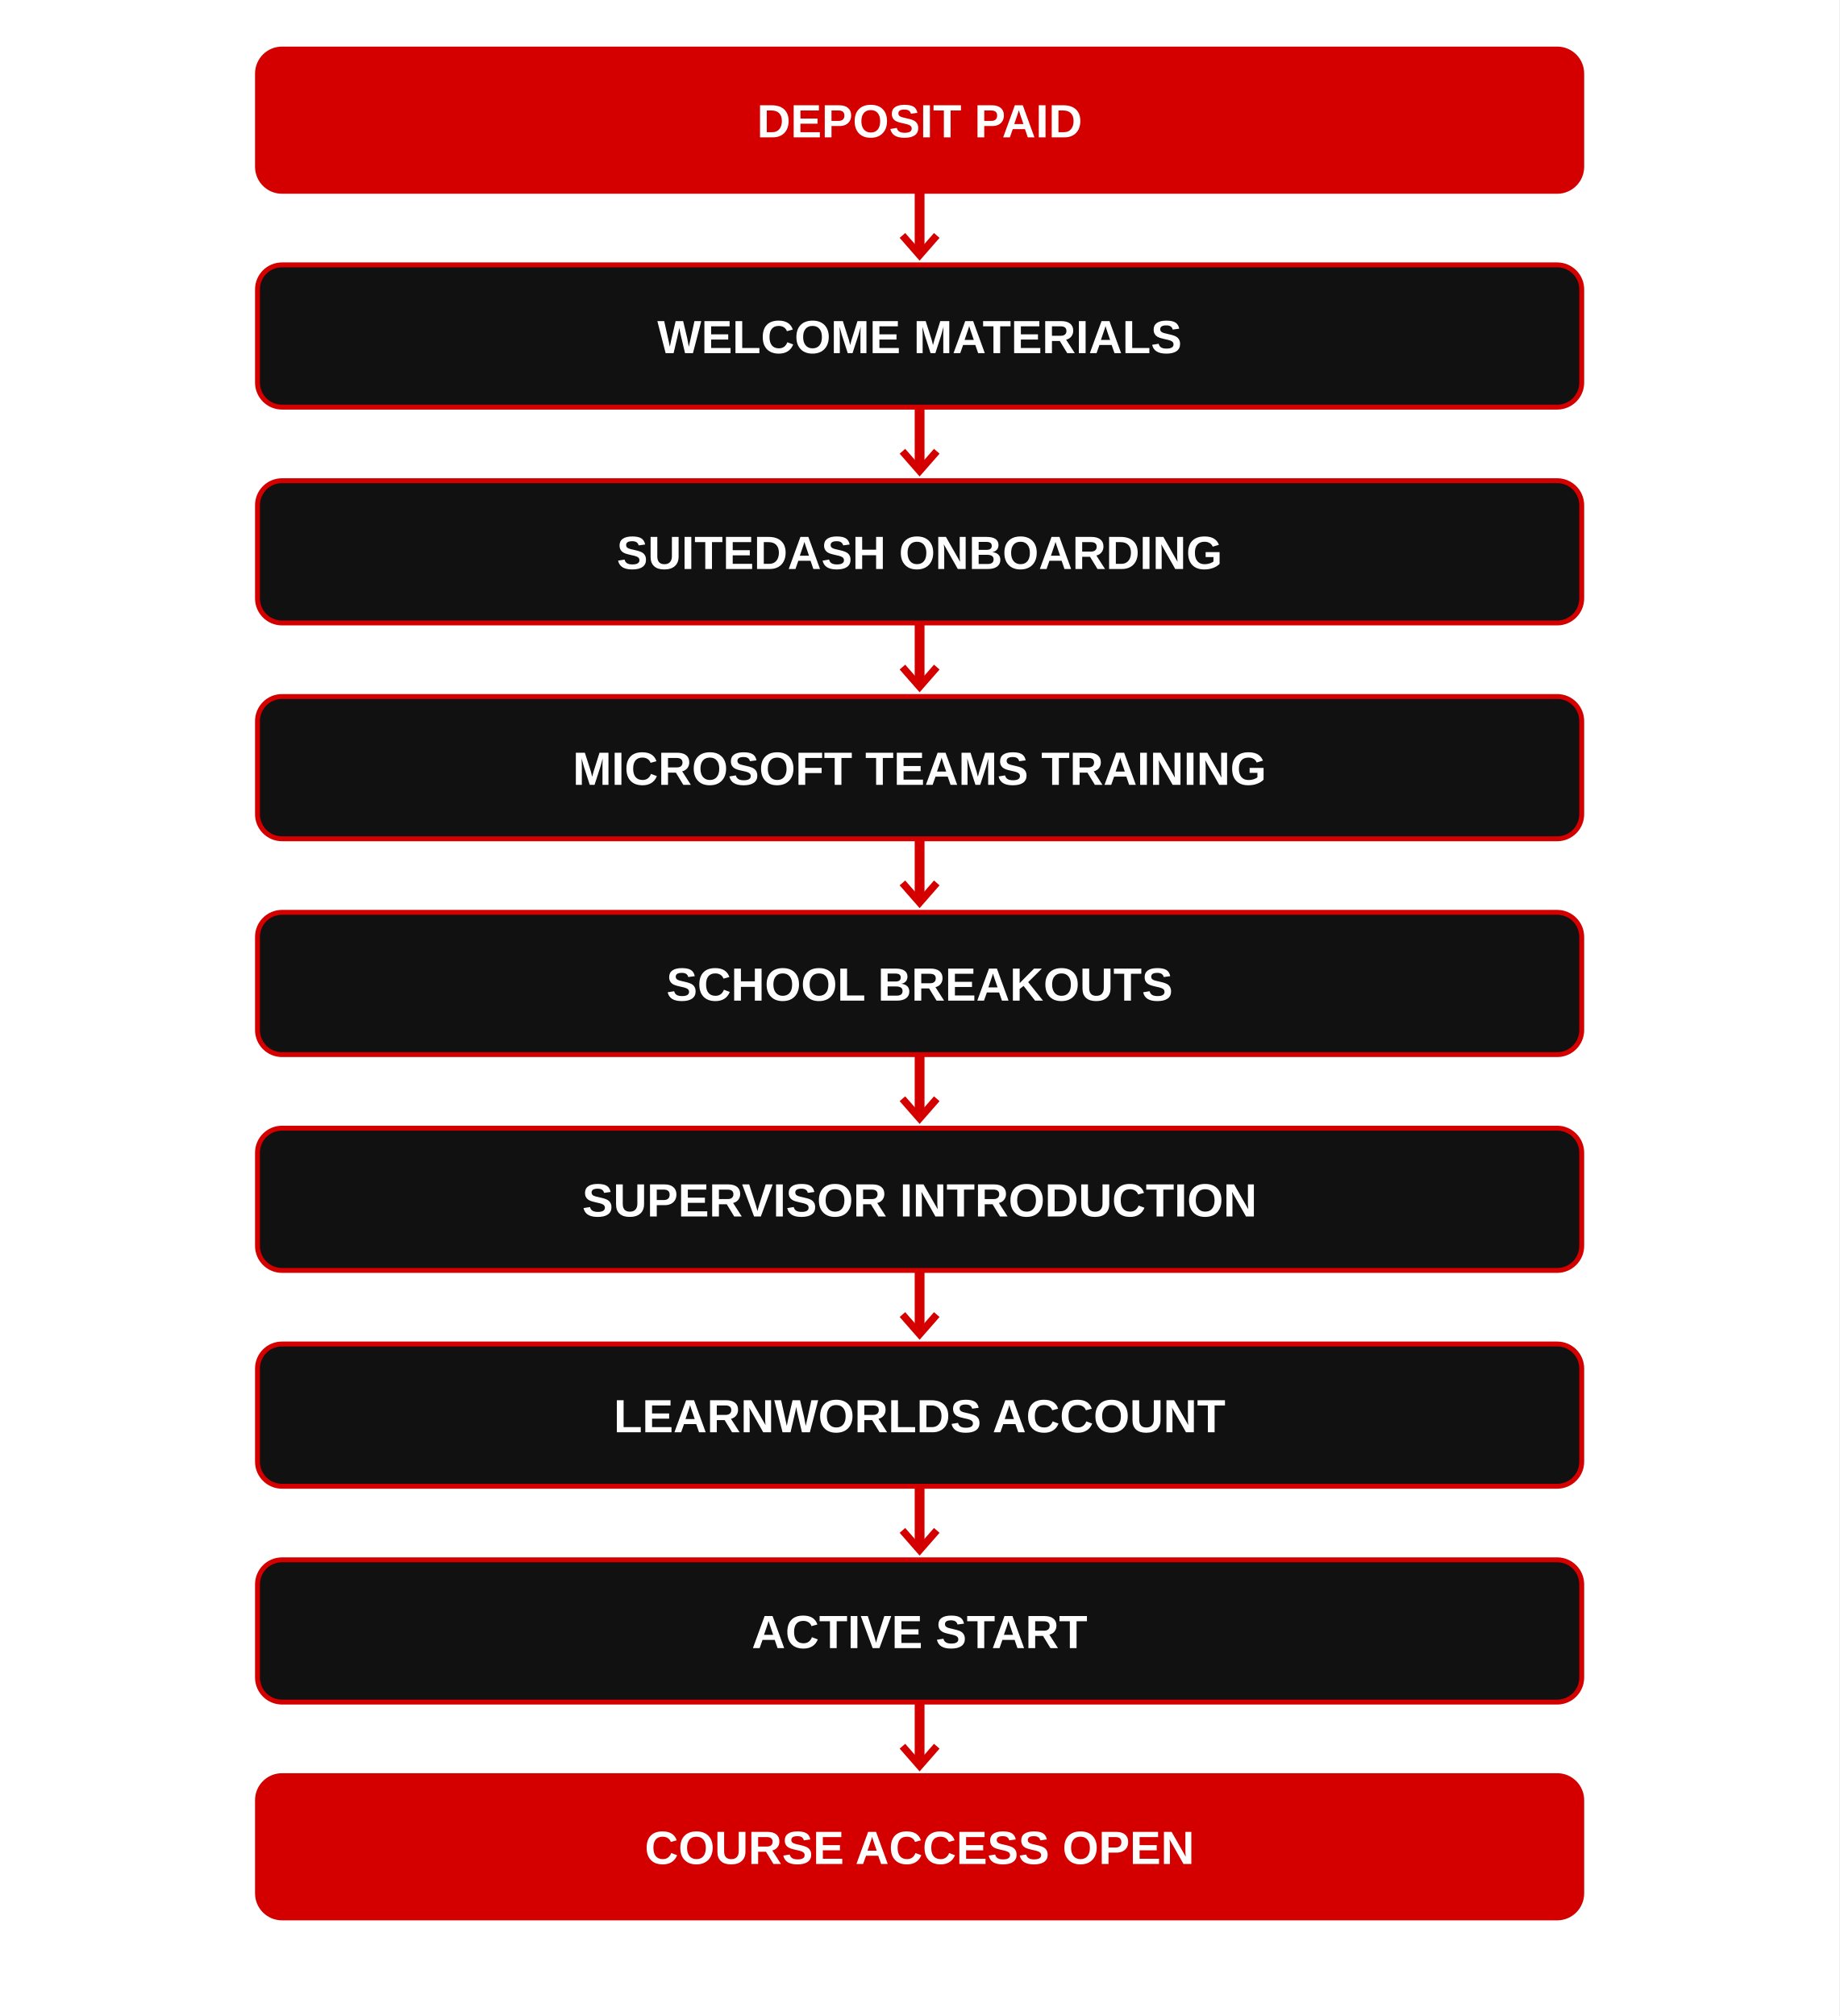
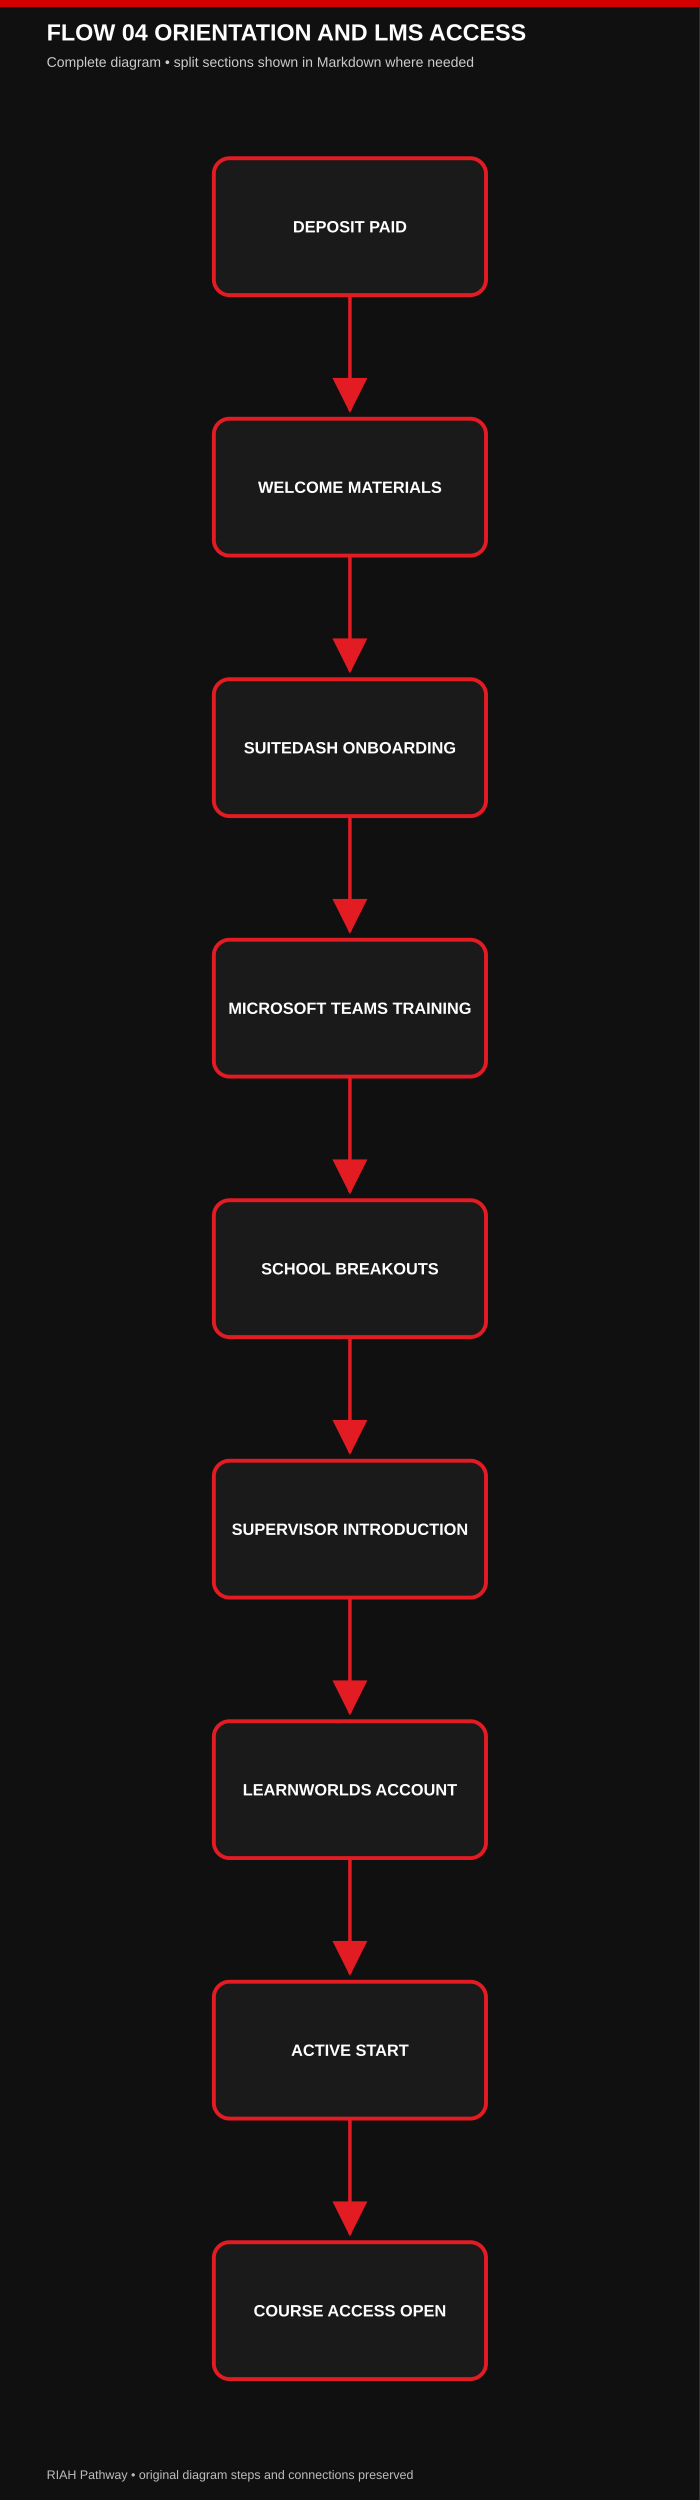
- <svg xmlns="http://www.w3.org/2000/svg" width="750" height="822" viewBox="0 0 750 822">
-   <rect width="100%" height="100%" fill="#fff" />
-   <rect x="105" y="20" width="540" height="58" rx="10" fill="#D40000" stroke="#D40000" stroke-width="2" />
-   <text x="375" y="56" text-anchor="middle" fill="#fff" font-family="Arial,sans-serif" font-size="19" font-weight="bold">DEPOSIT PAID</text>
-   <path d="M375 78 V102" stroke="#D40000" stroke-width="4" />
-   <path d="M368 96 L375 104 L382 96" fill="none" stroke="#D40000" stroke-width="3" />
-   <rect x="105" y="108" width="540" height="58" rx="10" fill="#111111" stroke="#D40000" stroke-width="2" />
-   <text x="375" y="144" text-anchor="middle" fill="#fff" font-family="Arial,sans-serif" font-size="19" font-weight="bold">WELCOME MATERIALS</text>
-   <path d="M375 166 V190" stroke="#D40000" stroke-width="4" />
-   <path d="M368 184 L375 192 L382 184" fill="none" stroke="#D40000" stroke-width="3" />
-   <rect x="105" y="196" width="540" height="58" rx="10" fill="#111111" stroke="#D40000" stroke-width="2" />
-   <text x="375" y="232" text-anchor="middle" fill="#fff" font-family="Arial,sans-serif" font-size="19" font-weight="bold">SUITEDASH ONBOARDING</text>
-   <path d="M375 254 V278" stroke="#D40000" stroke-width="4" />
-   <path d="M368 272 L375 280 L382 272" fill="none" stroke="#D40000" stroke-width="3" />
-   <rect x="105" y="284" width="540" height="58" rx="10" fill="#111111" stroke="#D40000" stroke-width="2" />
-   <text x="375" y="320" text-anchor="middle" fill="#fff" font-family="Arial,sans-serif" font-size="19" font-weight="bold">MICROSOFT TEAMS TRAINING</text>
-   <path d="M375 342 V366" stroke="#D40000" stroke-width="4" />
-   <path d="M368 360 L375 368 L382 360" fill="none" stroke="#D40000" stroke-width="3" />
-   <rect x="105" y="372" width="540" height="58" rx="10" fill="#111111" stroke="#D40000" stroke-width="2" />
-   <text x="375" y="408" text-anchor="middle" fill="#fff" font-family="Arial,sans-serif" font-size="19" font-weight="bold">SCHOOL BREAKOUTS</text>
-   <path d="M375 430 V454" stroke="#D40000" stroke-width="4" />
-   <path d="M368 448 L375 456 L382 448" fill="none" stroke="#D40000" stroke-width="3" />
-   <rect x="105" y="460" width="540" height="58" rx="10" fill="#111111" stroke="#D40000" stroke-width="2" />
-   <text x="375" y="496" text-anchor="middle" fill="#fff" font-family="Arial,sans-serif" font-size="19" font-weight="bold">SUPERVISOR INTRODUCTION</text>
-   <path d="M375 518 V542" stroke="#D40000" stroke-width="4" />
-   <path d="M368 536 L375 544 L382 536" fill="none" stroke="#D40000" stroke-width="3" />
-   <rect x="105" y="548" width="540" height="58" rx="10" fill="#111111" stroke="#D40000" stroke-width="2" />
-   <text x="375" y="584" text-anchor="middle" fill="#fff" font-family="Arial,sans-serif" font-size="19" font-weight="bold">LEARNWORLDS ACCOUNT</text>
-   <path d="M375 606 V630" stroke="#D40000" stroke-width="4" />
-   <path d="M368 624 L375 632 L382 624" fill="none" stroke="#D40000" stroke-width="3" />
-   <rect x="105" y="636" width="540" height="58" rx="10" fill="#111111" stroke="#D40000" stroke-width="2" />
-   <text x="375" y="672" text-anchor="middle" fill="#fff" font-family="Arial,sans-serif" font-size="19" font-weight="bold">ACTIVE START</text>
-   <path d="M375 694 V718" stroke="#D40000" stroke-width="4" />
-   <path d="M368 712 L375 720 L382 712" fill="none" stroke="#D40000" stroke-width="3" />
-   <rect x="105" y="724" width="540" height="58" rx="10" fill="#D40000" stroke="#D40000" stroke-width="2" />
-   <text x="375" y="760" text-anchor="middle" fill="#fff" font-family="Arial,sans-serif" font-size="19" font-weight="bold">COURSE ACCESS OPEN</text>
+ <svg xmlns="http://www.w3.org/2000/svg" width="900" height="3215" viewBox="0 0 900 3215" role="img" aria-label="FLOW 04 ORIENTATION AND LMS ACCESS">
+   <defs>
+     <marker id="arrow" markerWidth="10" markerHeight="10" refX="9" refY="5" orient="auto">
+       <path d="M0,0 L10,5 L0,10 Z" fill="#E31B23" />
+     </marker>
+   </defs>
+   <rect width="900" height="3215" fill="#101010" />
+   <rect width="900" height="9" fill="#D40000" />
+   <text x="60" y="52" fill="#FFFFFF" font-family="Arial,DejaVu Sans,sans-serif" font-size="30" font-weight="700">FLOW 04 ORIENTATION AND LMS ACCESS</text>
+   <text x="60" y="86" fill="#CCCCCC" font-family="Arial,DejaVu Sans,sans-serif" font-size="18">Complete diagram • split sections shown in Markdown where needed</text>
+   <path d="M450,379.5 L450,453 L450,453 L450,526.5" stroke="#E31B23" stroke-width="4.5" fill="none" stroke-linecap="round" stroke-linejoin="round" marker-end="url(#arrow)" />
+   <path d="M450,714.5 L450,788 L450,788 L450,861.5" stroke="#E31B23" stroke-width="4.5" fill="none" stroke-linecap="round" stroke-linejoin="round" marker-end="url(#arrow)" />
+   <path d="M450,1049.5 L450,1123 L450,1123 L450,1196.5" stroke="#E31B23" stroke-width="4.5" fill="none" stroke-linecap="round" stroke-linejoin="round" marker-end="url(#arrow)" />
+   <path d="M450,1384.5 L450,1458 L450,1458 L450,1531.5" stroke="#E31B23" stroke-width="4.5" fill="none" stroke-linecap="round" stroke-linejoin="round" marker-end="url(#arrow)" />
+   <path d="M450,1719.5 L450,1793 L450,1793 L450,1866.5" stroke="#E31B23" stroke-width="4.5" fill="none" stroke-linecap="round" stroke-linejoin="round" marker-end="url(#arrow)" />
+   <path d="M450,2054.5 L450,2128 L450,2128 L450,2201.5" stroke="#E31B23" stroke-width="4.5" fill="none" stroke-linecap="round" stroke-linejoin="round" marker-end="url(#arrow)" />
+   <path d="M450,2389.5 L450,2463 L450,2463 L450,2536.5" stroke="#E31B23" stroke-width="4.5" fill="none" stroke-linecap="round" stroke-linejoin="round" marker-end="url(#arrow)" />
+   <path d="M450,2724.5 L450,2798 L450,2798 L450,2871.5" stroke="#E31B23" stroke-width="4.5" fill="none" stroke-linecap="round" stroke-linejoin="round" marker-end="url(#arrow)" />
+   <rect x="275" y="203.5" width="350" height="176" rx="20" fill="#1A1A1A" stroke="#E31B23" stroke-width="5" />
+   <text x="450" y="298.85" font-family="Arial,DejaVu Sans,sans-serif" fill="#FFFFFF" font-size="21" font-weight="700" text-anchor="middle">
+     <tspan x="450" dy="0">DEPOSIT PAID</tspan>
+   </text>
+   <rect x="275" y="538.5" width="350" height="176" rx="20" fill="#1A1A1A" stroke="#E31B23" stroke-width="5" />
+   <text x="450" y="633.85" font-family="Arial,DejaVu Sans,sans-serif" fill="#FFFFFF" font-size="21" font-weight="700" text-anchor="middle">
+     <tspan x="450" dy="0">WELCOME MATERIALS</tspan>
+   </text>
+   <rect x="275" y="873.5" width="350" height="176" rx="20" fill="#1A1A1A" stroke="#E31B23" stroke-width="5" />
+   <text x="450" y="968.85" font-family="Arial,DejaVu Sans,sans-serif" fill="#FFFFFF" font-size="21" font-weight="700" text-anchor="middle">
+     <tspan x="450" dy="0">SUITEDASH ONBOARDING</tspan>
+   </text>
+   <rect x="275" y="1208.5" width="350" height="176" rx="20" fill="#1A1A1A" stroke="#E31B23" stroke-width="5" />
+   <text x="450" y="1303.85" font-family="Arial,DejaVu Sans,sans-serif" fill="#FFFFFF" font-size="21" font-weight="700" text-anchor="middle">
+     <tspan x="450" dy="0">MICROSOFT TEAMS TRAINING</tspan>
+   </text>
+   <rect x="275" y="1543.5" width="350" height="176" rx="20" fill="#1A1A1A" stroke="#E31B23" stroke-width="5" />
+   <text x="450" y="1638.85" font-family="Arial,DejaVu Sans,sans-serif" fill="#FFFFFF" font-size="21" font-weight="700" text-anchor="middle">
+     <tspan x="450" dy="0">SCHOOL BREAKOUTS</tspan>
+   </text>
+   <rect x="275" y="1878.5" width="350" height="176" rx="20" fill="#1A1A1A" stroke="#E31B23" stroke-width="5" />
+   <text x="450" y="1973.85" font-family="Arial,DejaVu Sans,sans-serif" fill="#FFFFFF" font-size="21" font-weight="700" text-anchor="middle">
+     <tspan x="450" dy="0">SUPERVISOR INTRODUCTION</tspan>
+   </text>
+   <rect x="275" y="2213.5" width="350" height="176" rx="20" fill="#1A1A1A" stroke="#E31B23" stroke-width="5" />
+   <text x="450" y="2308.85" font-family="Arial,DejaVu Sans,sans-serif" fill="#FFFFFF" font-size="21" font-weight="700" text-anchor="middle">
+     <tspan x="450" dy="0">LEARNWORLDS ACCOUNT</tspan>
+   </text>
+   <rect x="275" y="2548.5" width="350" height="176" rx="20" fill="#1A1A1A" stroke="#E31B23" stroke-width="5" />
+   <text x="450" y="2643.85" font-family="Arial,DejaVu Sans,sans-serif" fill="#FFFFFF" font-size="21" font-weight="700" text-anchor="middle">
+     <tspan x="450" dy="0">ACTIVE START</tspan>
+   </text>
+   <rect x="275" y="2883.5" width="350" height="176" rx="20" fill="#1A1A1A" stroke="#E31B23" stroke-width="5" />
+   <text x="450" y="2978.85" font-family="Arial,DejaVu Sans,sans-serif" fill="#FFFFFF" font-size="21" font-weight="700" text-anchor="middle">
+     <tspan x="450" dy="0">COURSE ACCESS OPEN</tspan>
+   </text>
+   <text x="60" y="3188" fill="#BDBDBD" font-family="Arial,DejaVu Sans,sans-serif" font-size="16">RIAH Pathway • original diagram steps and connections preserved</text>
</svg>
